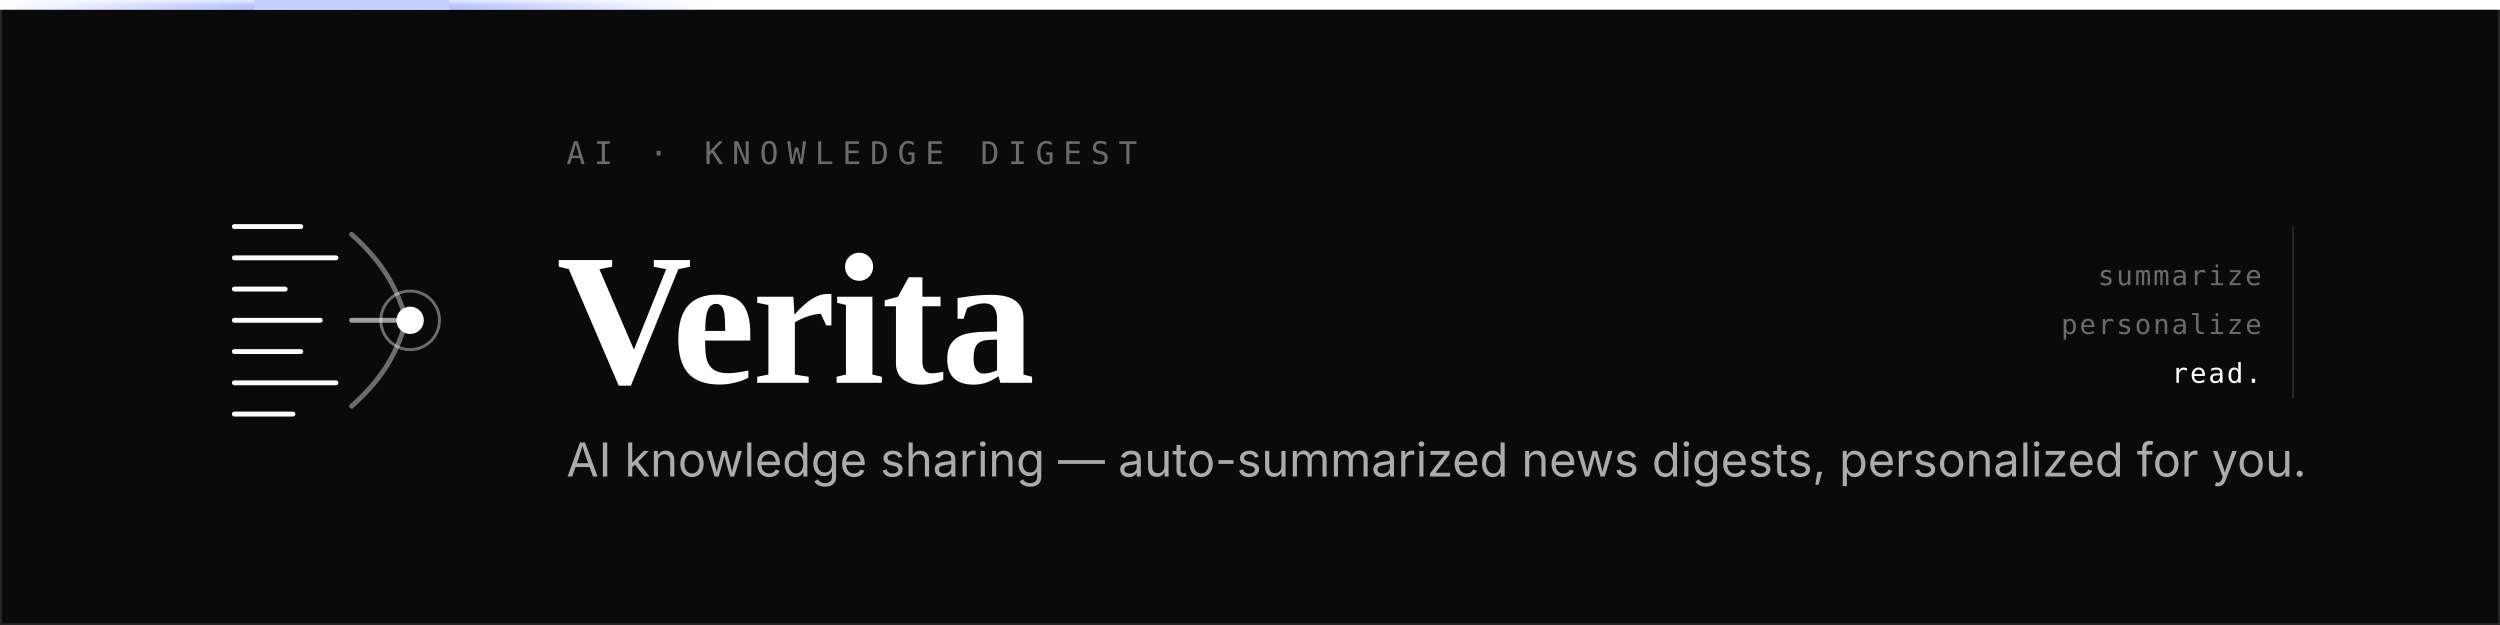
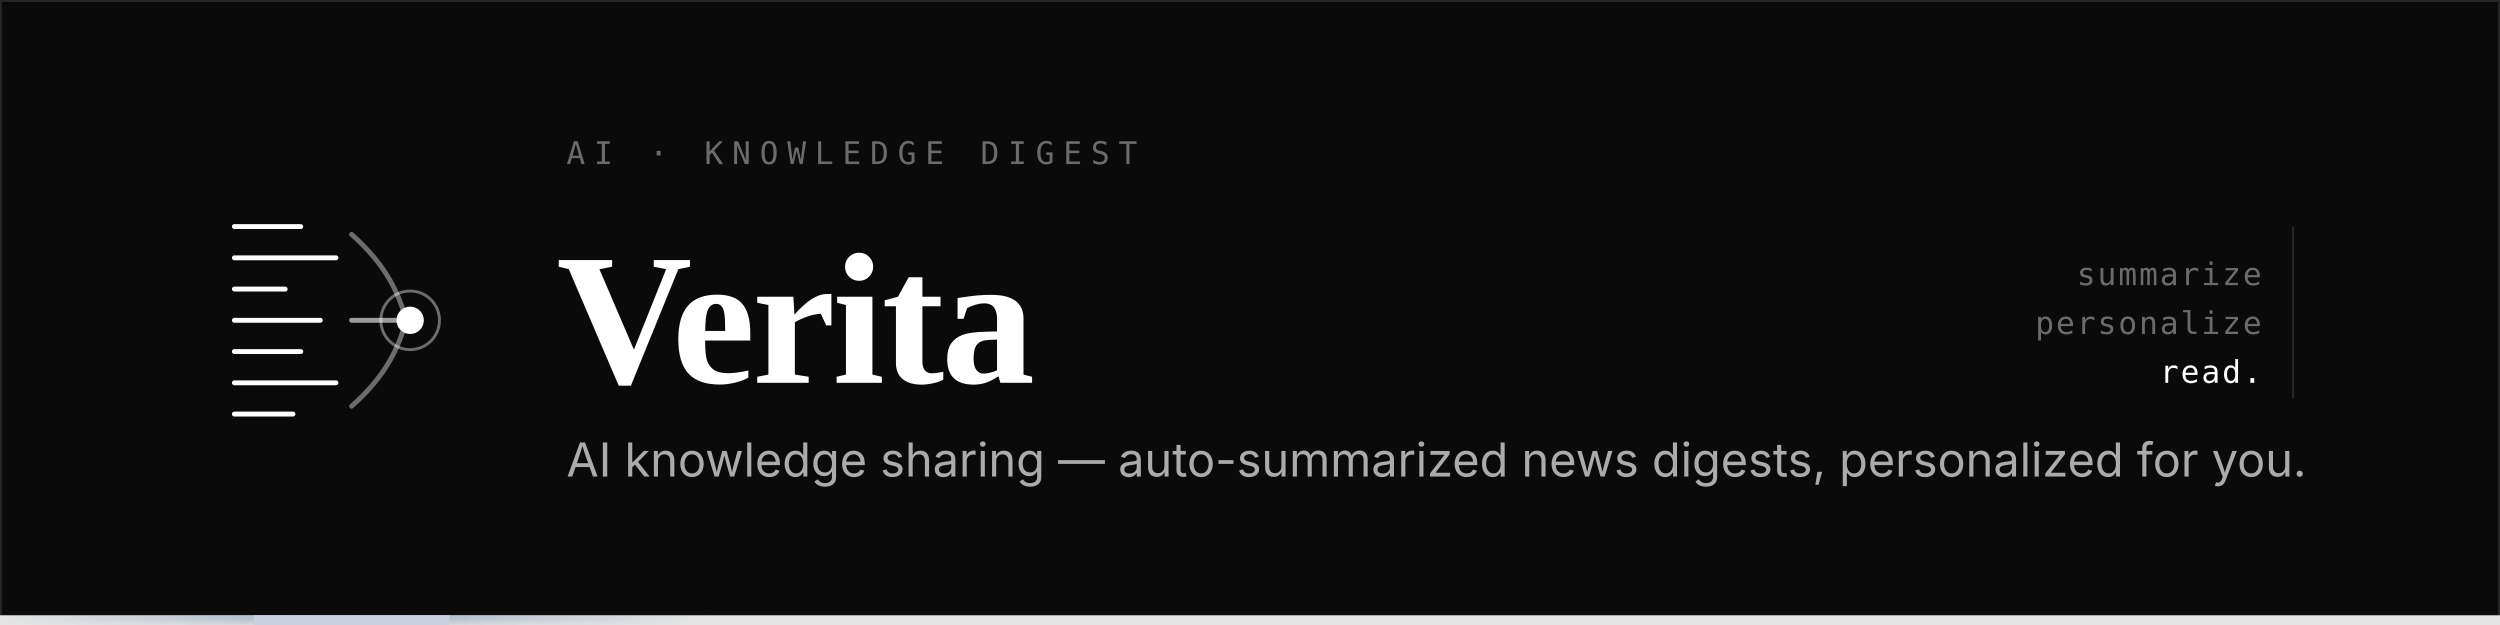
<svg xmlns="http://www.w3.org/2000/svg" width="1280" height="320" viewBox="0 0 1280 320" role="img" aria-label="Verita — AI knowledge sharing, auto-summarized news digests, personalized for you">
  <defs>
    <style>
      .serif { font-family: "Newsreader", "Iowan Old Style", Georgia, "Times New Roman", serif; }
      .sans  { font-family: "Inter", system-ui, -apple-system, "Segoe UI", sans-serif; }
      .mono  { font-family: "JetBrains Mono", ui-monospace, "SF Mono", Menlo, monospace; }
      @keyframes verita-sweep {
        0%   { transform: translateX(-360px); }
        100% { transform: translateX(1280px); }
      }
      .beam { animation: verita-sweep 4.2s cubic-bezier(0.45,0,0.55,1) infinite; }
      @media (prefers-reduced-motion: reduce) {
        .beam { animation: none; transform: translateX(460px); }
      }
    </style>
    <linearGradient id="beamGrad" x1="0" y1="0" x2="1" y2="0">
-       <stop offset="0" stop-color="#8CA0FF" stop-opacity="0" />
-       <stop offset="0.5" stop-color="#8CA0FF" stop-opacity="1" />
-       <stop offset="1" stop-color="#8CA0FF" stop-opacity="0" />
+       <stop offset="0" stop-color="#9FB0C4" stop-opacity="0" />
+       <stop offset="0.5" stop-color="#9FB0C4" stop-opacity="1" />
+       <stop offset="1" stop-color="#9FB0C4" stop-opacity="0" />
    </linearGradient>
    <filter id="beamGlow" x="-50%" y="-400%" width="200%" height="900%">
      <feGaussianBlur stdDeviation="2.4" />
    </filter>
    <clipPath id="barClip">
-       <rect x="0" y="0" width="1280" height="5" />
+       <rect x="0" y="315" width="1280" height="5" />
    </clipPath>
  </defs>
  <rect width="1280" height="320" fill="#0A0A0A" />
  <rect x="0.5" y="0.5" width="1279" height="319" fill="none" stroke="#262626" stroke-width="1" />
  <g clip-path="url(#barClip)">
-     <rect x="0" y="0" width="1280" height="5" fill="#FFFFFF" />
+     <rect x="0" y="315" width="1280" height="5" fill="#E5E5E5" />
    <g class="beam">
-       <rect x="0" y="-3" width="360" height="11" fill="url(#beamGrad)" filter="url(#beamGlow)" />
-       <rect x="130" y="0" width="100" height="5" fill="#C4CFFF" />
+       <rect x="0" y="312" width="360" height="11" fill="url(#beamGrad)" filter="url(#beamGlow)" />
+       <rect x="130" y="315" width="100" height="5" fill="#C8D2DE" />
    </g>
  </g>
  <g transform="translate(120, 116)" stroke="#FFFFFF" stroke-width="2.5" stroke-linecap="round" fill="none">
    <line x1="0" y1="0" x2="34" y2="0" />
    <line x1="0" y1="16" x2="52" y2="16" />
    <line x1="0" y1="32" x2="26" y2="32" />
    <line x1="0" y1="48" x2="44" y2="48" />
    <line x1="0" y1="64" x2="34" y2="64" />
    <line x1="0" y1="80" x2="52" y2="80" />
    <line x1="0" y1="96" x2="30" y2="96" />
    <path d="M60 4  C 78 20, 84 34, 88 48" opacity="0.40" />
    <path d="M60 48 L 88 48" opacity="0.60" />
    <path d="M60 92 C 78 76, 84 62, 88 48" opacity="0.40" />
  </g>
  <circle cx="210" cy="164" r="7" fill="#FFFFFF" />
  <circle cx="210" cy="164" r="15" fill="none" stroke="#FFFFFF" stroke-width="1.5" opacity="0.40" />
  <text class="mono" x="290" y="84" font-size="16" letter-spacing="4.5" fill="#6B6B6B">AI · KNOWLEDGE DIGEST</text>
  <text class="serif" x="285" y="196" font-size="96" font-weight="600" letter-spacing="-1.5" fill="#FFFFFF">Verita</text>
  <text class="sans" x="290" y="244" font-size="24" font-weight="400" fill="#ABABAB">AI knowledge sharing — auto-summarized news digests, personalized for you.</text>
  <line x1="1174" y1="116" x2="1174" y2="204" stroke="#262626" stroke-width="1" />
-   <text class="mono" x="1158" y="146" text-anchor="end" font-size="14" letter-spacing="1" fill="#6B6B6B">summarize</text>
-   <text class="mono" x="1158" y="171" text-anchor="end" font-size="14" letter-spacing="1" fill="#6B6B6B">personalize</text>
-   <text class="mono" x="1158" y="196" text-anchor="end" font-size="14" letter-spacing="1" fill="#FFFFFF">read.</text>
+   <text class="mono" x="1158" y="146" text-anchor="end" font-size="16" letter-spacing="1" fill="#6B6B6B">summarize</text>
+   <text class="mono" x="1158" y="171" text-anchor="end" font-size="16" letter-spacing="1" fill="#6B6B6B">personalize</text>
+   <text class="mono" x="1158" y="196" text-anchor="end" font-size="16" letter-spacing="1" fill="#FFFFFF">read.</text>
</svg>
